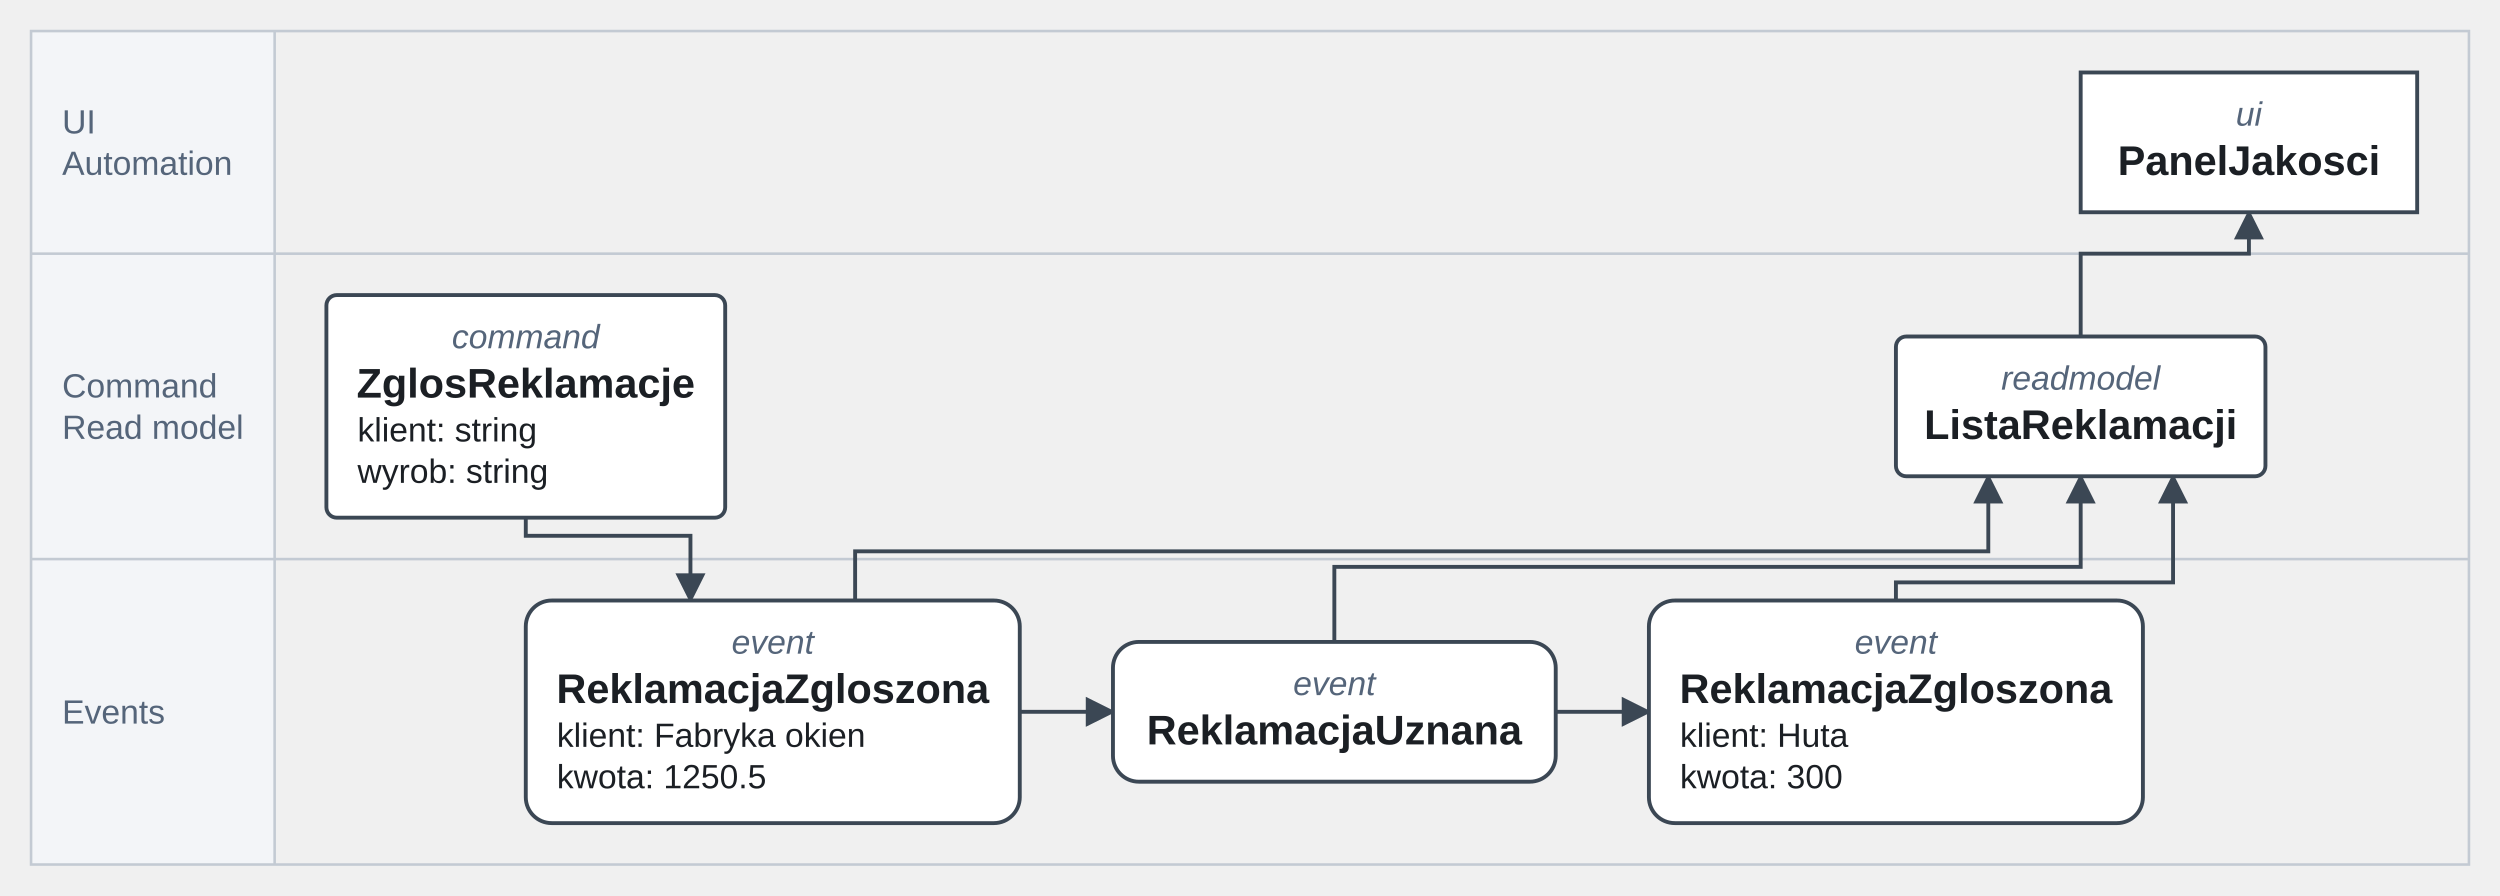
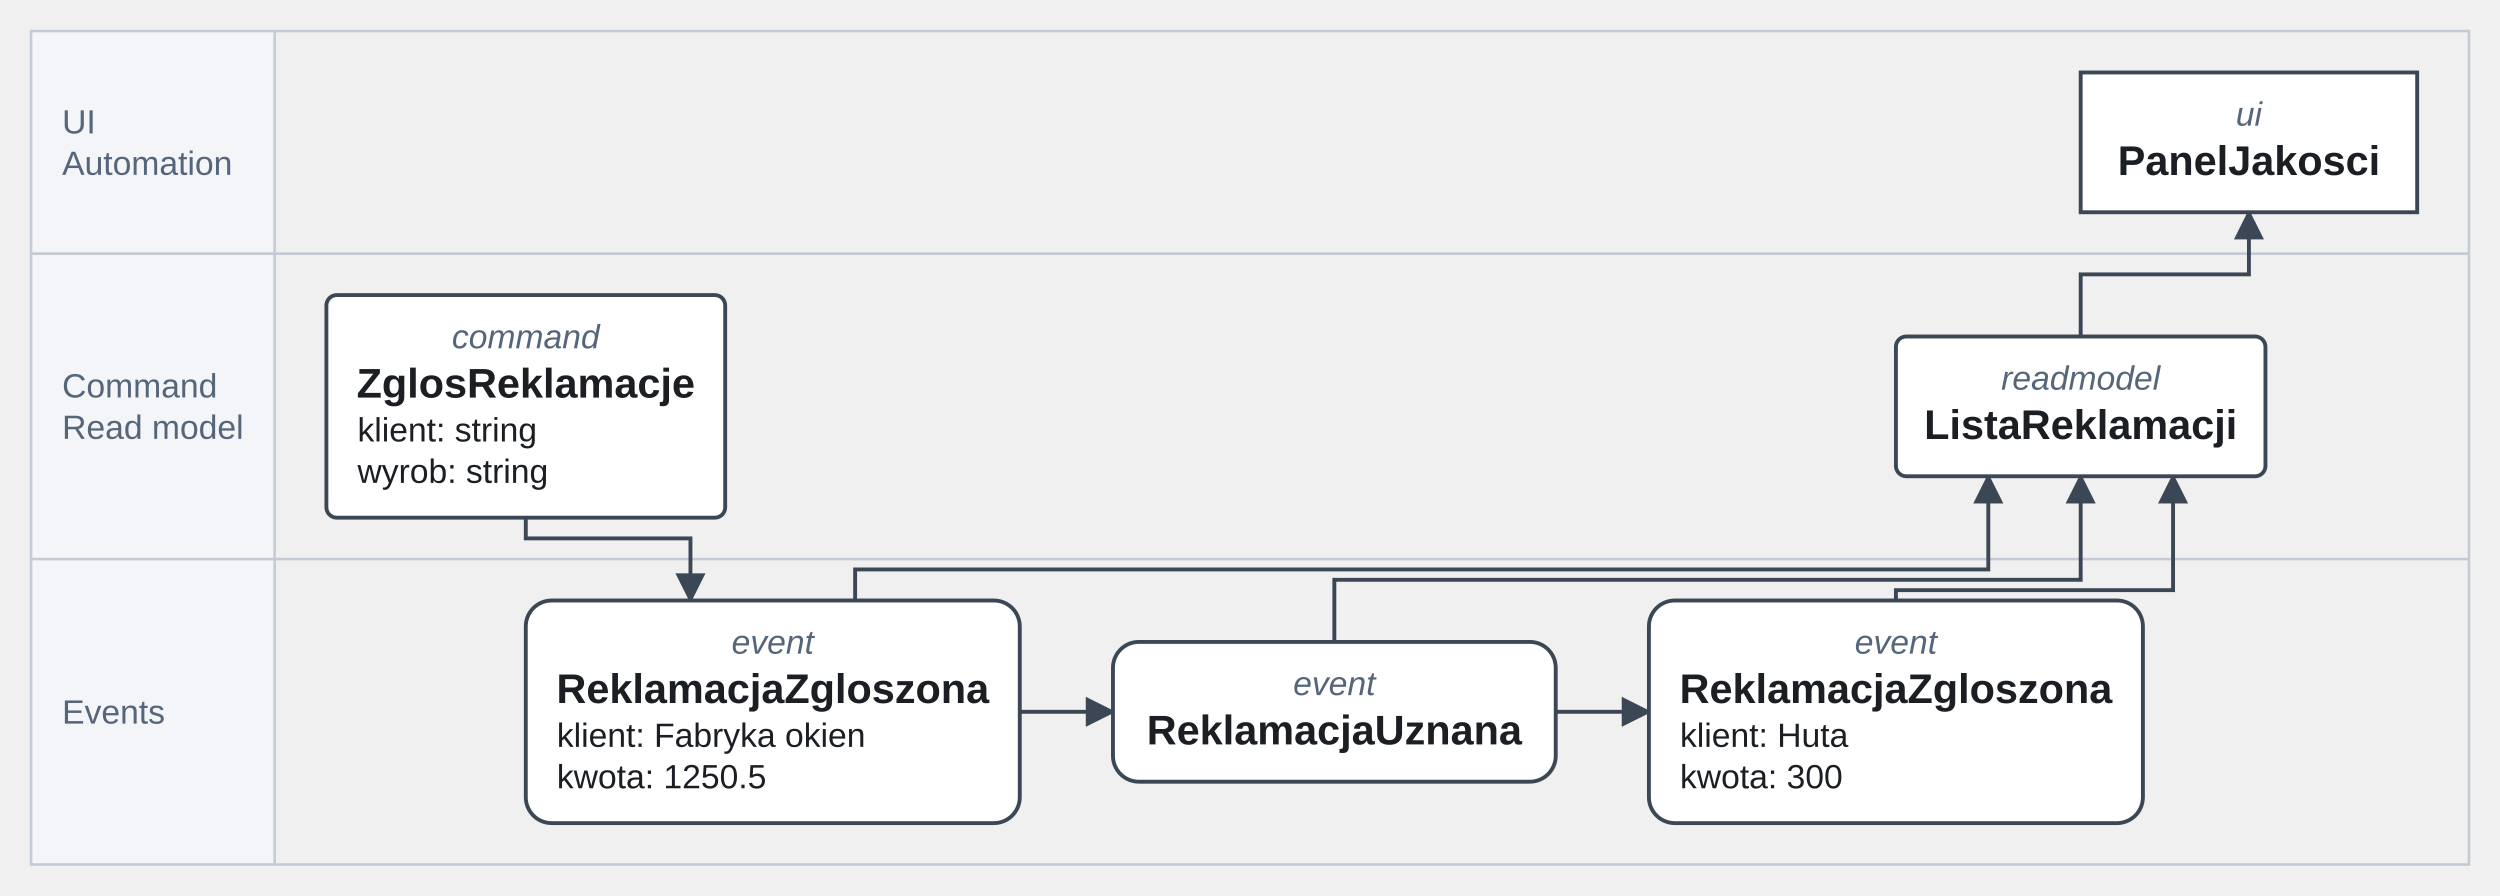
<svg xmlns="http://www.w3.org/2000/svg" version="1.1" width="965.85" height="346" viewBox="-12 -12 965.85 346" role="img" font-family="Arimo, Arial, 'Liberation Sans', sans-serif" font-size="16">
  <g fill="#f3f5f8">
    <rect x="0" y="0" width="94.1" height="86" />
    <rect x="0" y="86" width="94.1" height="118" />
  </g>
  <line x1="0" y1="86" x2="941.85" y2="86" stroke="#c3cad3" stroke-width="1" />
  <rect x="0" y="204" width="94.1" height="118" fill="#f3f5f8" />
  <g fill="none" stroke="#c3cad3" stroke-width="1">
    <line x1="0" y1="204" x2="941.85" y2="204" />
    <rect x="0" y="0" width="941.85" height="322" />
    <line x1="94.1" y1="0" x2="94.1" y2="322" />
  </g>
-   <polyline points="191.13,188 191.13,195 254.75,195 254.75,212" fill="none" stroke="#3b4754" stroke-width="1.5" />
+   <polyline points="191.13,188 191.13,196 254.75,196 254.75,212" fill="none" stroke="#3b4754" stroke-width="1.5" />
  <polygon points="254.75,220 249.75,210 259.75,210" fill="#3b4754" stroke="#3b4754" stroke-width="1" />
  <polyline points="381.98,263 409.98,263" fill="none" stroke="#3b4754" stroke-width="1.5" />
  <polygon points="417.98,263 407.98,268 407.98,258" fill="#3b4754" stroke="#3b4754" stroke-width="1" />
  <polyline points="589.04,263 617.04,263" fill="none" stroke="#3b4754" stroke-width="1.5" />
  <polygon points="625.04,263 615.04,268 615.04,258" fill="#3b4754" stroke="#3b4754" stroke-width="1" />
-   <polyline points="318.37,220 318.37,201 756.16,201 756.16,180" fill="none" stroke="#3b4754" stroke-width="1.5" />
+   <polyline points="318.37,220 318.37,208 756.16,208 756.16,180" fill="none" stroke="#3b4754" stroke-width="1.5" />
  <polygon points="756.16,172 761.16,182 751.16,182" fill="#3b4754" stroke="#3b4754" stroke-width="1" />
-   <polyline points="503.51,236 503.51,207 791.85,207 791.85,180" fill="none" stroke="#3b4754" stroke-width="1.5" />
+   <polyline points="503.51,236 503.51,212 791.85,212 791.85,180" fill="none" stroke="#3b4754" stroke-width="1.5" />
  <polygon points="791.85,172 796.85,182 786.85,182" fill="#3b4754" stroke="#3b4754" stroke-width="1" />
-   <polyline points="720.47,220 720.47,213 827.54,213 827.54,180" fill="none" stroke="#3b4754" stroke-width="1.5" />
+   <polyline points="720.47,220 720.47,216 827.54,216 827.54,180" fill="none" stroke="#3b4754" stroke-width="1.5" />
  <polygon points="827.54,172 832.54,182 822.54,182" fill="#3b4754" stroke="#3b4754" stroke-width="1" />
-   <polyline points="791.85,118 791.85,86 856.85,86 856.85,78" fill="none" stroke="#3b4754" stroke-width="1.5" />
+   <polyline points="791.85,118 791.85,94 856.85,94 856.85,78" fill="none" stroke="#3b4754" stroke-width="1.5" />
  <polygon points="856.85,70 861.85,80 851.85,80" fill="#3b4754" stroke="#3b4754" stroke-width="1" />
  <g fill="#ffffff" stroke="#3b4754" stroke-width="1.5">
    <rect x="114.1" y="102" width="154.07" height="86" rx="4" />
    <rect x="191.13" y="220" width="190.85" height="86" rx="10" />
    <rect x="417.98" y="236" width="171.06" height="54" rx="10" />
    <rect x="625.04" y="220" width="190.85" height="86" rx="10" />
    <rect x="720.47" y="118" width="142.76" height="54" rx="4" />
    <rect x="791.85" y="16" width="130" height="54" />
  </g>
  <g fill="#55657a">
    <text x="12" y="39.55" font-size="13">UI</text>
    <text x="12" y="55.55" font-size="13">Automation</text>
    <text x="12" y="141.55" font-size="13">Command</text>
    <text x="12" y="157.55" font-size="13">Read model</text>
    <text x="12" y="267.55" font-size="13">Events</text>
  </g>
  <text x="191.13" y="122.55" text-anchor="middle" font-size="13" font-style="italic" fill="#55657a">command</text>
  <text x="191.13" y="141.6" text-anchor="middle" font-weight="bold" fill="#1b1f24">ZglosReklamacje</text>
  <g fill="#1b1f24">
    <text x="126.1" y="158.55" font-size="13">klient: string</text>
    <text x="126.1" y="174.55" font-size="13">wyrob: string</text>
  </g>
  <text x="286.56" y="240.55" text-anchor="middle" font-size="13" font-style="italic" fill="#55657a">event</text>
  <text x="286.56" y="259.6" text-anchor="middle" font-weight="bold" fill="#1b1f24">ReklamacjaZgloszona</text>
  <g fill="#1b1f24">
    <text x="203.13" y="276.55" font-size="13">klient: Fabryka okien</text>
    <text x="203.13" y="292.55" font-size="13">kwota: 1250.5</text>
  </g>
  <text x="503.51" y="256.55" text-anchor="middle" font-size="13" font-style="italic" fill="#55657a">event</text>
  <text x="503.51" y="275.6" text-anchor="middle" font-weight="bold" fill="#1b1f24">ReklamacjaUznana</text>
  <text x="720.47" y="240.55" text-anchor="middle" font-size="13" font-style="italic" fill="#55657a">event</text>
  <text x="720.47" y="259.6" text-anchor="middle" font-weight="bold" fill="#1b1f24">ReklamacjaZgloszona</text>
  <g fill="#1b1f24">
    <text x="637.04" y="276.55" font-size="13">klient: Huta</text>
    <text x="637.04" y="292.55" font-size="13">kwota: 300</text>
  </g>
  <text x="791.85" y="138.55" text-anchor="middle" font-size="13" font-style="italic" fill="#55657a">readmodel</text>
  <text x="791.85" y="157.6" text-anchor="middle" font-weight="bold" fill="#1b1f24">ListaReklamacji</text>
  <text x="856.85" y="36.55" text-anchor="middle" font-size="13" font-style="italic" fill="#55657a">ui</text>
  <text x="856.85" y="55.6" text-anchor="middle" font-weight="bold" fill="#1b1f24">PanelJakosci</text>
</svg>
